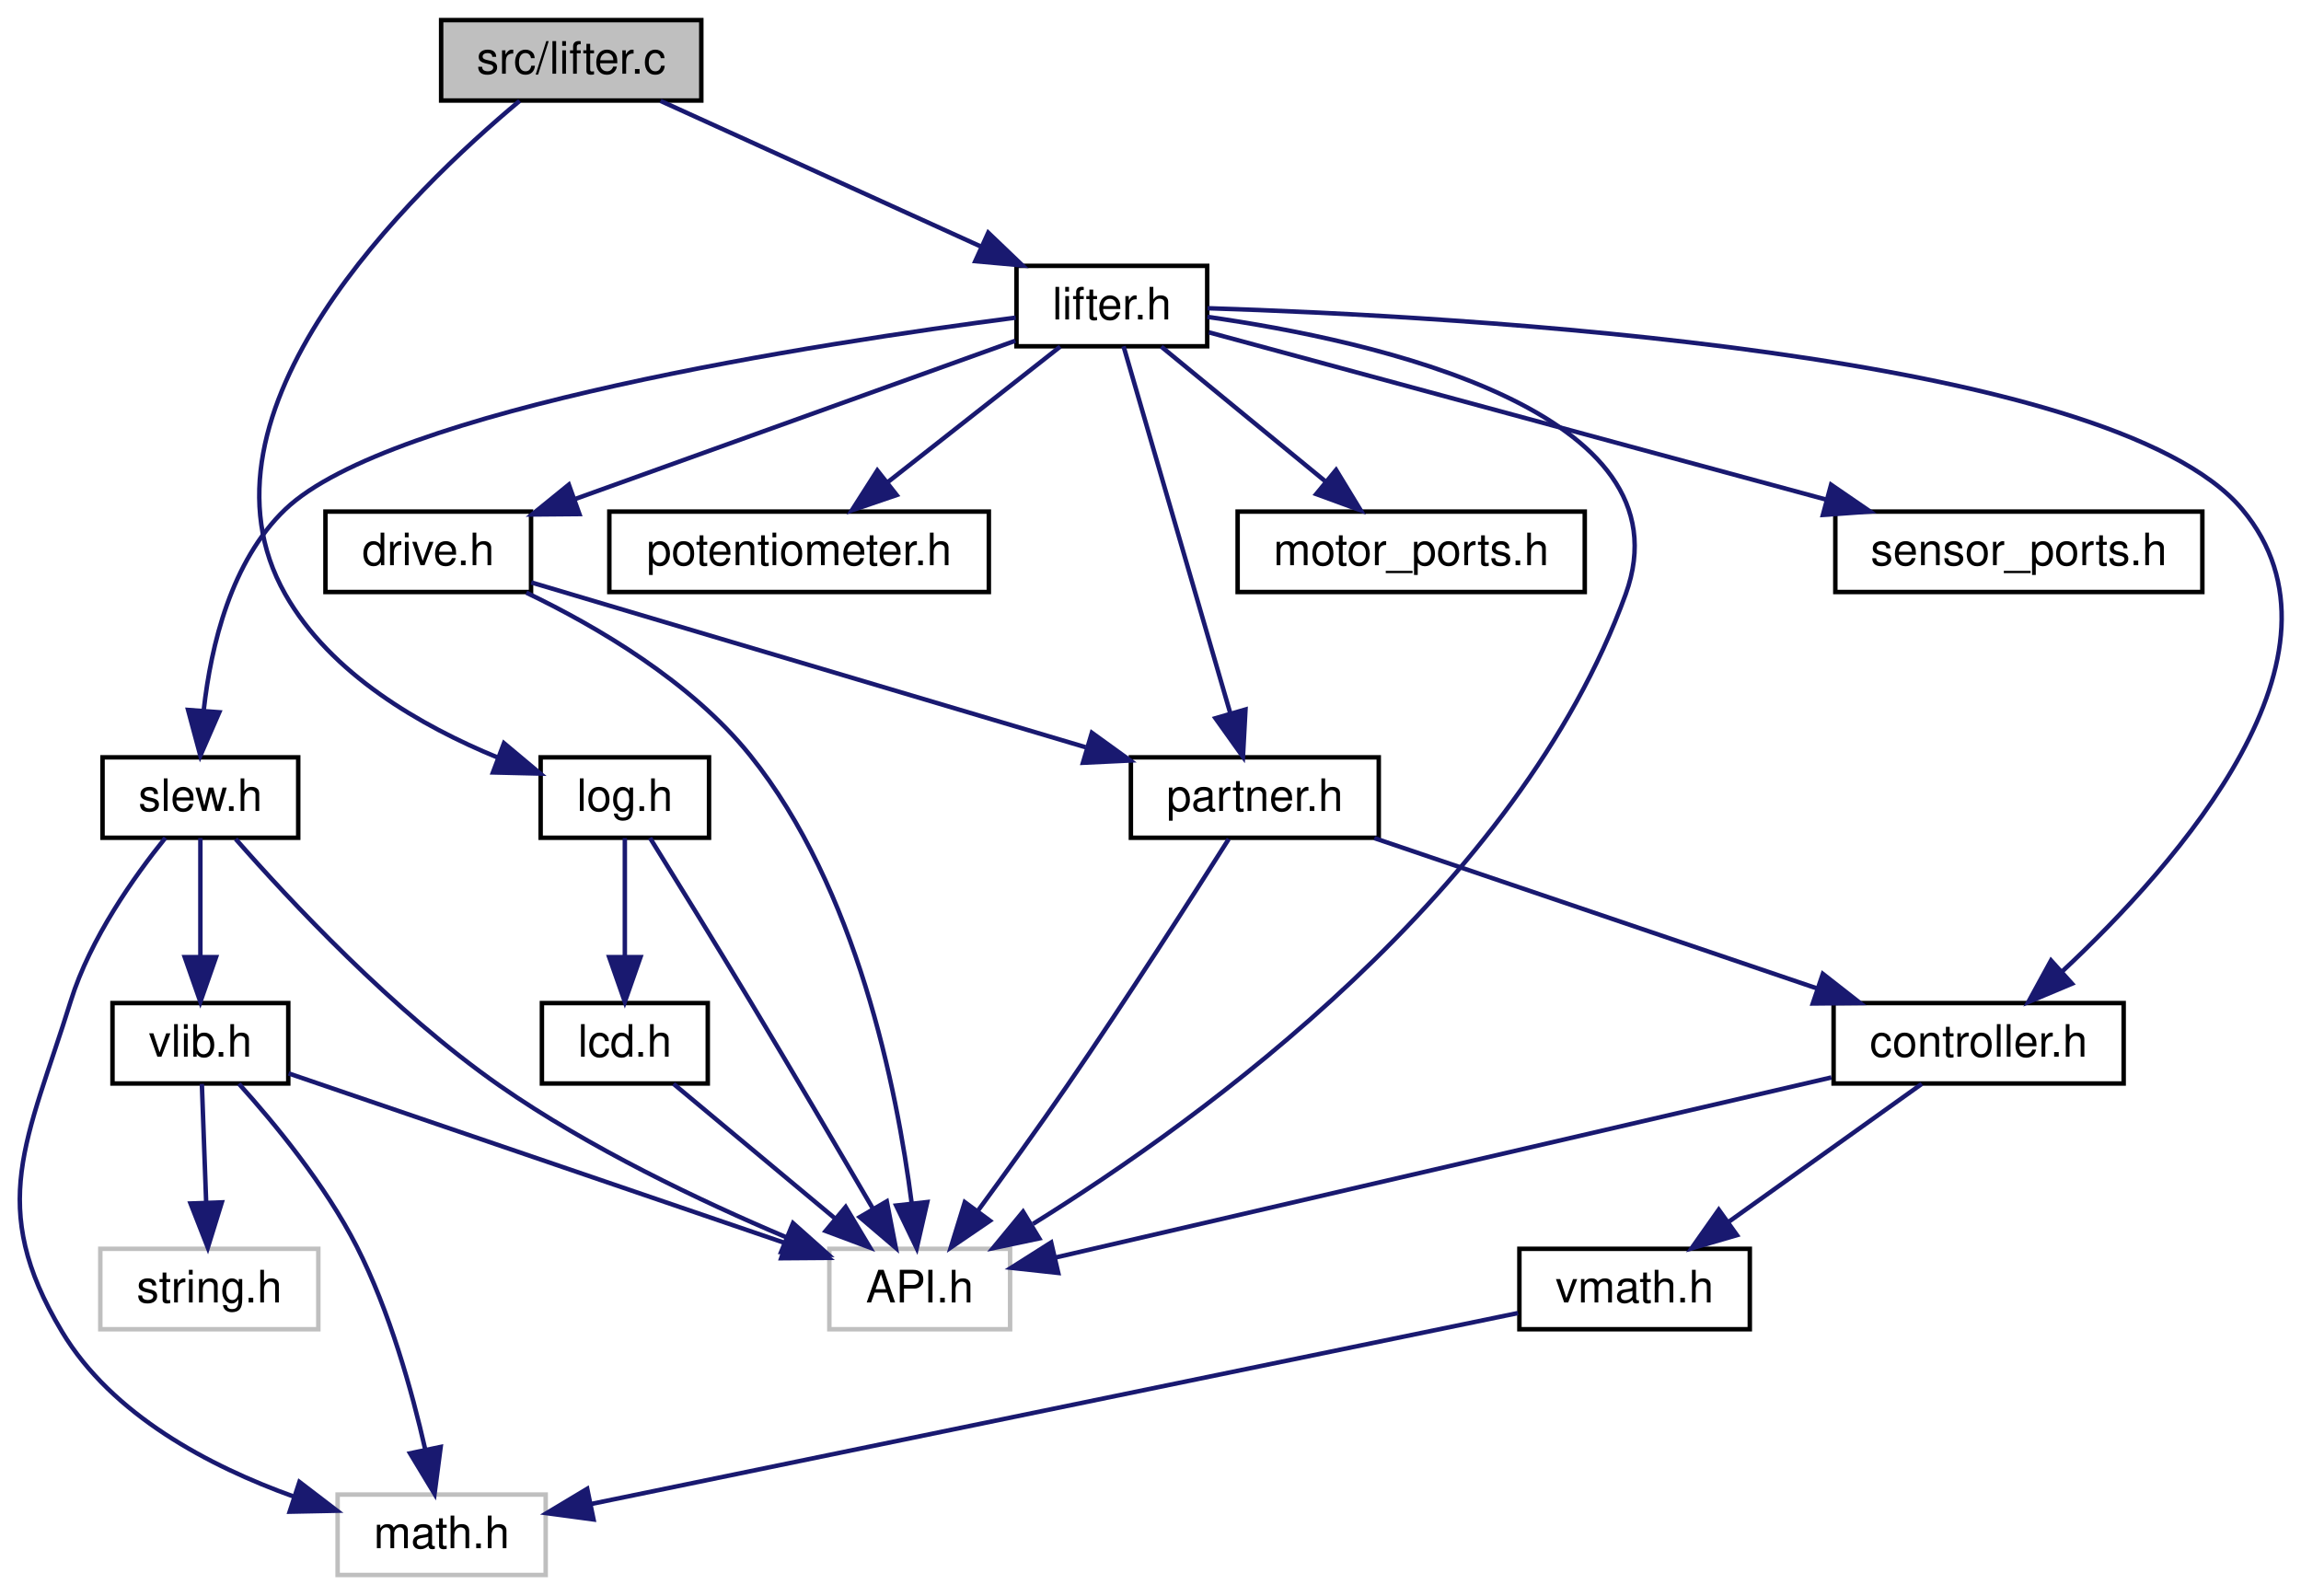
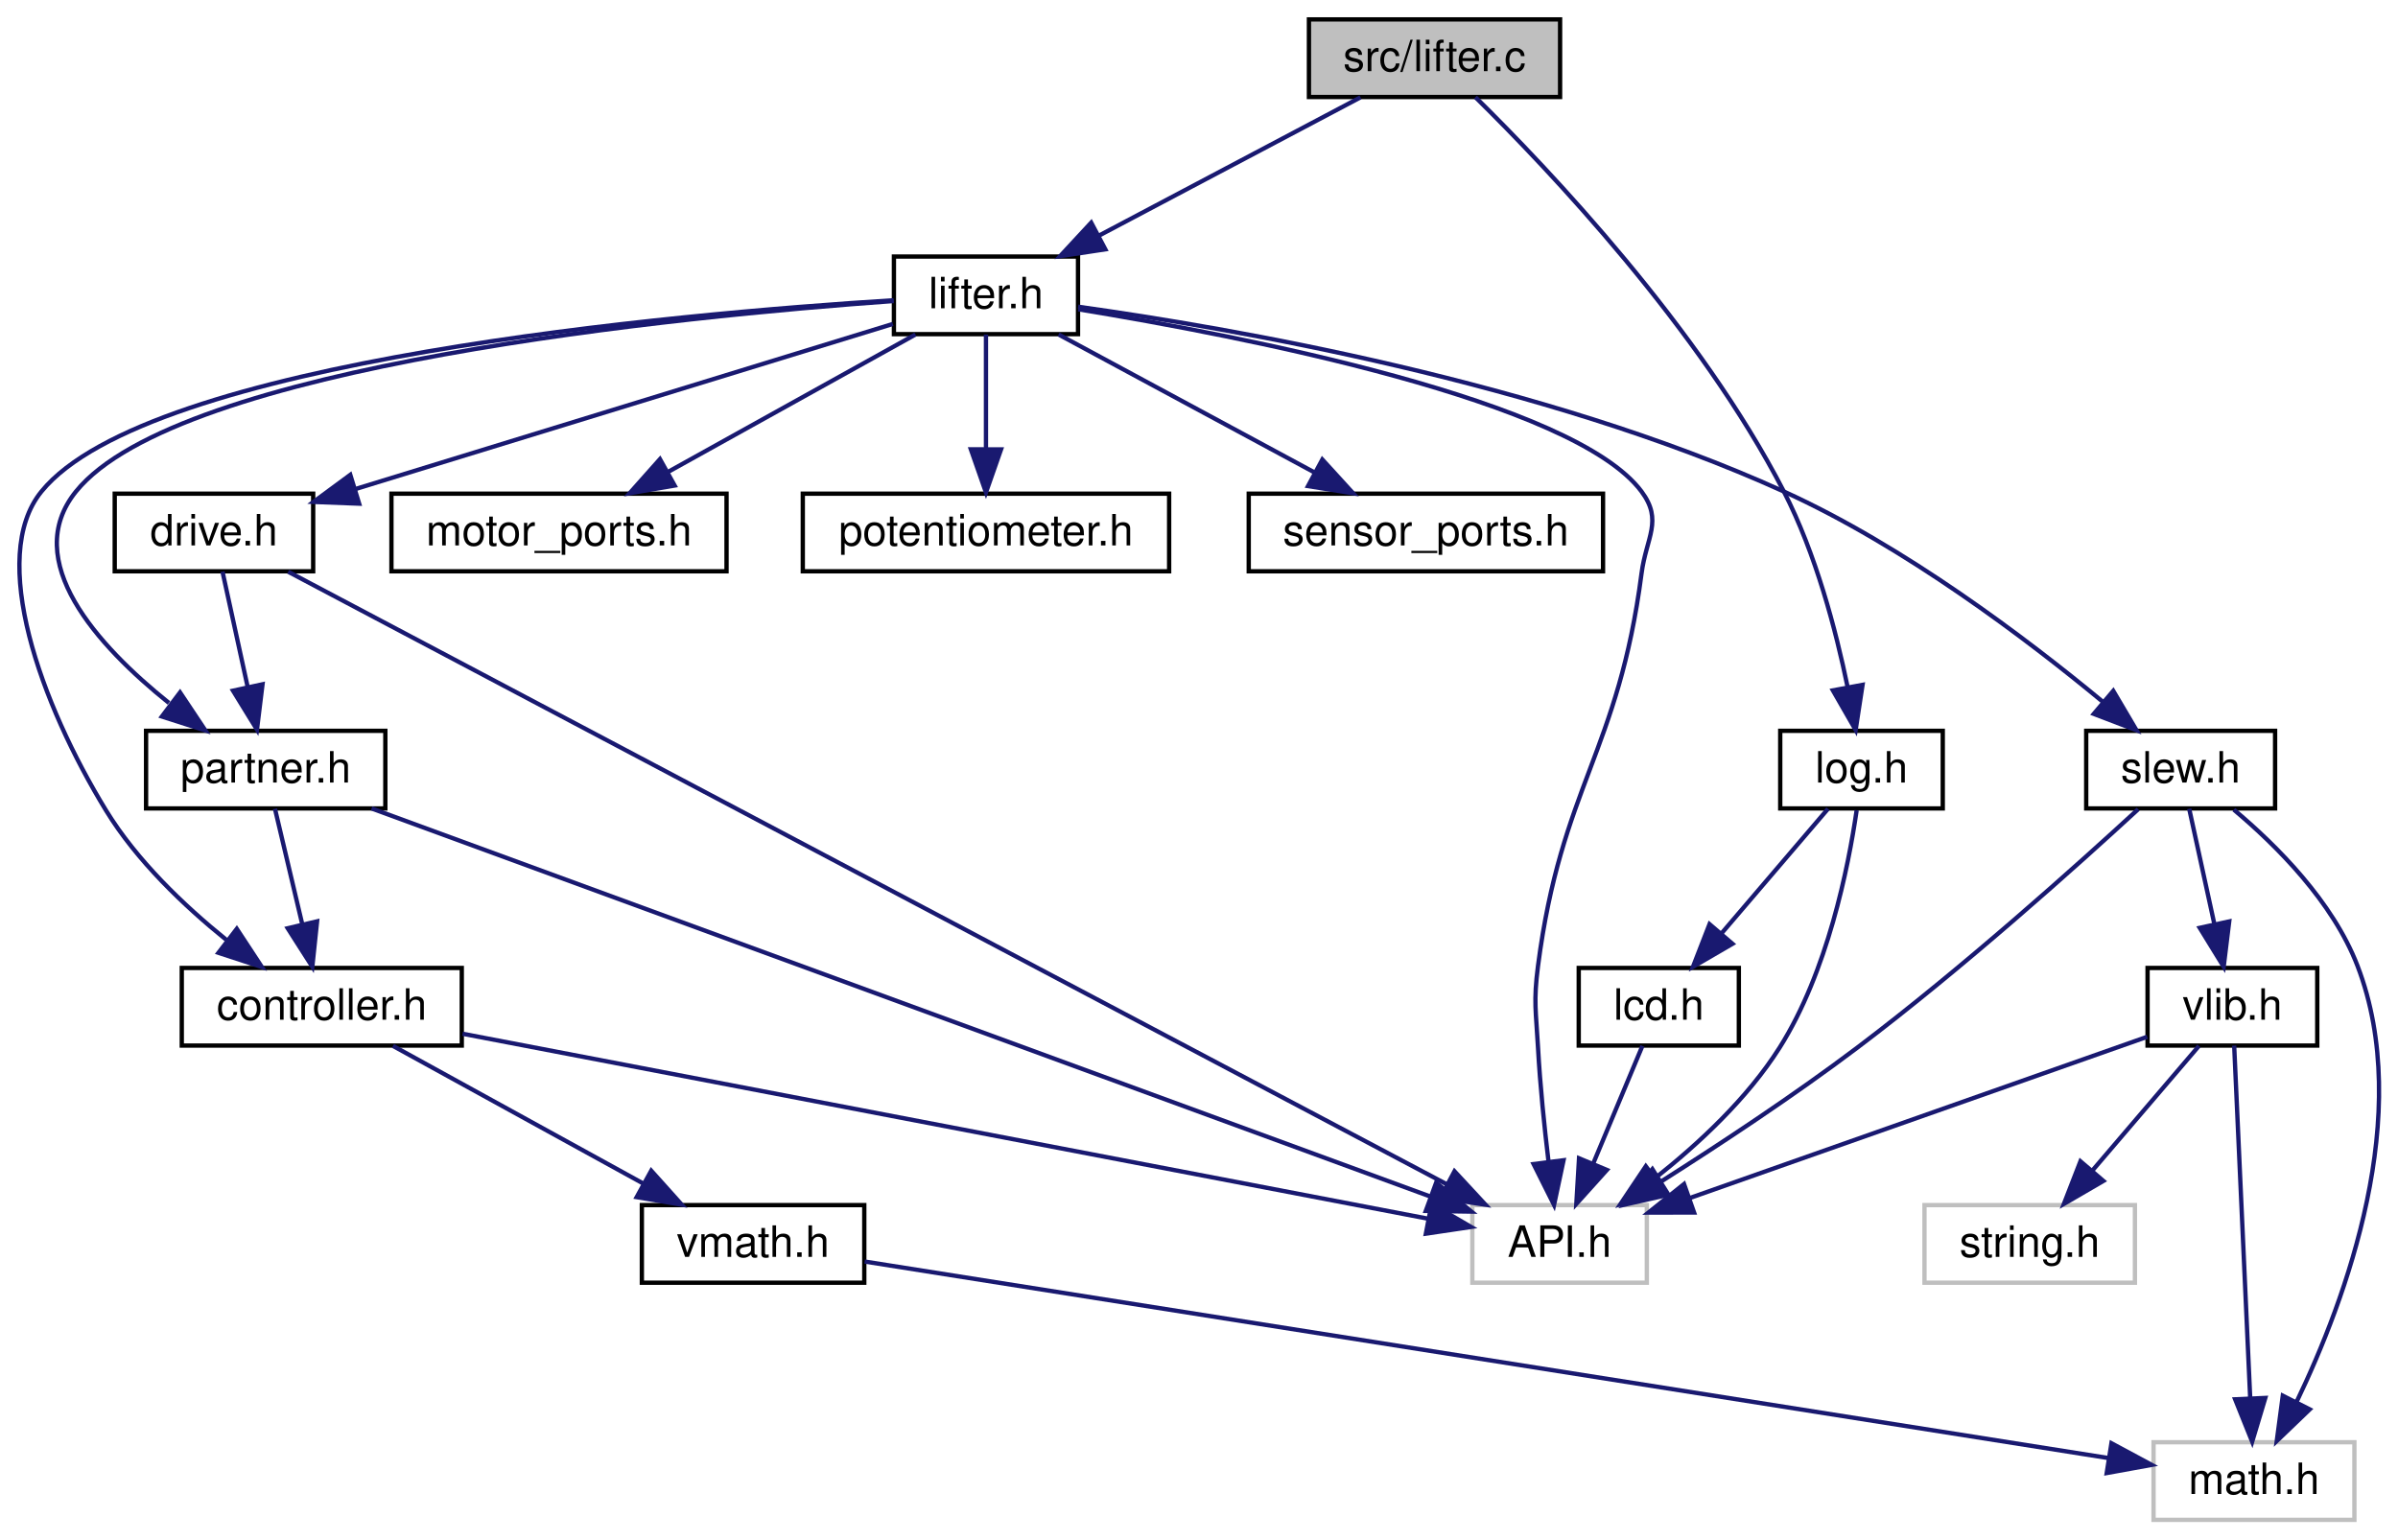
- <svg xmlns="http://www.w3.org/2000/svg" xmlns:xlink="http://www.w3.org/1999/xlink" width="515pt" height="357pt" viewBox="0.00 0.00 514.71 357.00">
+ <svg xmlns="http://www.w3.org/2000/svg" xmlns:xlink="http://www.w3.org/1999/xlink" width="556pt" height="357pt" viewBox="0.00 0.00 555.56 357.00">
  <g id="graph0" class="graph" transform="scale(1 1) rotate(0) translate(4 353)">
    <g id="node1" class="node">
-       <polygon fill="#bfbfbf" stroke="#000000" points="94.588,-330.5 94.588,-348.5 152.819,-348.5 152.819,-330.5 94.588,-330.5" />
-       <text text-anchor="middle" x="123.703" y="-336.5" font-family="Helvetica,sans-Serif" font-size="10.00" fill="#000000">src/lifter.c</text>
+       <polygon fill="#bfbfbf" stroke="#000000" points="299.27,-330.5 299.27,-348.5 357.502,-348.5 357.502,-330.5 299.27,-330.5" />
+       <text text-anchor="middle" x="328.386" y="-336.5" font-family="Helvetica,sans-Serif" font-size="10.00" fill="#000000">src/lifter.c</text>
    </g>
    <g id="node2" class="node">
      <g id="a_node2">
        <a xlink:href="lifter_8h.html" target="_top" xlink:title="Declarations and macros for controlling and manipulating the lifter. ">
-           <polygon fill="none" stroke="#000000" points="223.361,-275.5 223.361,-293.5 266.046,-293.5 266.046,-275.5 223.361,-275.5" />
-           <text text-anchor="middle" x="244.703" y="-281.5" font-family="Helvetica,sans-Serif" font-size="10.00" fill="#000000">lifter.h</text>
+           <polygon fill="none" stroke="#000000" points="203.044,-275.5 203.044,-293.5 245.728,-293.5 245.728,-275.5 203.044,-275.5" />
+           <text text-anchor="middle" x="224.386" y="-281.5" font-family="Helvetica,sans-Serif" font-size="10.00" fill="#000000">lifter.h</text>
        </a>
      </g>
    </g>
    <g id="edge1" class="edge">
-       <path fill="none" stroke="#191970" d="M143.684,-330.418C163.213,-321.541 193.168,-307.925 215.393,-297.823" />
-       <polygon fill="#191970" stroke="#191970" points="217.038,-300.92 224.693,-293.596 214.141,-294.547 217.038,-300.92" />
+       <path fill="none" stroke="#191970" d="M311.213,-330.418C294.728,-321.7 269.602,-308.412 250.613,-298.37" />
+       <polygon fill="#191970" stroke="#191970" points="252.061,-295.177 241.585,-293.596 248.789,-301.365 252.061,-295.177" />
    </g>
    <g id="node15" class="node">
      <g id="a_node15">
        <a xlink:href="log_8h.html" target="_top" xlink:title="Contains logging functions. ">
-           <polygon fill="none" stroke="#000000" points="116.861,-165.5 116.861,-183.5 154.546,-183.5 154.546,-165.5 116.861,-165.5" />
-           <text text-anchor="middle" x="135.703" y="-171.5" font-family="Helvetica,sans-Serif" font-size="10.00" fill="#000000">log.h</text>
+           <polygon fill="none" stroke="#000000" points="408.544,-165.5 408.544,-183.5 446.228,-183.5 446.228,-165.5 408.544,-165.5" />
+           <text text-anchor="middle" x="427.386" y="-171.5" font-family="Helvetica,sans-Serif" font-size="10.00" fill="#000000">log.h</text>
        </a>
      </g>
    </g>
    <g id="edge23" class="edge">
-       <path fill="none" stroke="#191970" d="M112.163,-330.425C88.092,-310.353 36.609,-260.744 59.703,-220 69.846,-202.106 90.136,-190.49 107.201,-183.476" />
-       <polygon fill="#191970" stroke="#191970" points="108.653,-186.669 116.775,-179.866 106.183,-180.12 108.653,-186.669" />
+       <path fill="none" stroke="#191970" d="M337.877,-330.454C354.722,-313.881 389.904,-276.859 409.386,-239 416.784,-224.625 421.456,-206.834 424.181,-193.581" />
+       <polygon fill="#191970" stroke="#191970" points="427.632,-194.163 426.029,-183.69 420.752,-192.877 427.632,-194.163" />
    </g>
    <g id="node3" class="node">
-       <polygon fill="none" stroke="#bfbfbf" points="181.474,-55.5 181.474,-73.5 221.932,-73.5 221.932,-55.5 181.474,-55.5" />
-       <text text-anchor="middle" x="201.703" y="-61.5" font-family="Helvetica,sans-Serif" font-size="10.00" fill="#000000">API.h</text>
+       <g id="a_node3">
+         <a xlink:href="controller_8h.html" target="_top" xlink:title="controller definitions, macros and functions to assist with usig the vex controllers. ">
+           <polygon fill="none" stroke="#000000" points="37.926,-110.5 37.926,-128.5 102.847,-128.5 102.847,-110.5 37.926,-110.5" />
+           <text text-anchor="middle" x="70.386" y="-116.5" font-family="Helvetica,sans-Serif" font-size="10.00" fill="#000000">controller.h</text>
+         </a>
+       </g>
    </g>
    <g id="edge2" class="edge">
-       <path fill="none" stroke="#191970" d="M266.066,-282.085C303.265,-276.774 374.624,-261.097 359.703,-220 335.669,-153.8 265.263,-102.787 227.061,-79.075" />
-       <polygon fill="#191970" stroke="#191970" points="228.457,-75.829 218.09,-73.642 224.83,-81.816 228.457,-75.829" />
+       <path fill="none" stroke="#191970" d="M202.941,-283.365C152.787,-280.217 30.2,-269.499 5.386,-239 -7.055,-223.709 5.28,-189.674 20.386,-165 27.496,-153.387 38.431,-142.955 48.263,-135.019" />
+       <polygon fill="#191970" stroke="#191970" points="50.681,-137.576 56.496,-128.72 46.427,-132.017 50.681,-137.576" />
+     </g>
+     <g id="node6" class="node">
+       <polygon fill="none" stroke="#bfbfbf" points="337.157,-55.5 337.157,-73.5 377.615,-73.5 377.615,-55.5 337.157,-55.5" />
+       <text text-anchor="middle" x="357.386" y="-61.5" font-family="Helvetica,sans-Serif" font-size="10.00" fill="#000000">API.h</text>
+     </g>
+     <g id="edge22" class="edge">
+       <path fill="none" stroke="#191970" d="M245.769,-281.271C283.797,-275.043 360.677,-260.101 376.386,-239 381.429,-232.227 377.472,-228.374 376.386,-220 371.008,-178.52 357.764,-170.48 352.386,-129 351.3,-120.626 351.924,-118.432 352.386,-110 352.864,-101.272 353.855,-91.643 354.829,-83.5" />
+       <polygon fill="#191970" stroke="#191970" points="358.306,-83.903 356.098,-73.54 351.362,-83.018 358.306,-83.903" />
+     </g>
+     <g id="node7" class="node">
+       <g id="a_node7">
+         <a xlink:href="drive_8h.html" target="_top" xlink:title="Drive base definitions and enumerations. ">
+           <polygon fill="none" stroke="#000000" points="22.379,-220.5 22.379,-238.5 68.394,-238.5 68.394,-220.5 22.379,-220.5" />
+           <text text-anchor="middle" x="45.386" y="-226.5" font-family="Helvetica,sans-Serif" font-size="10.00" fill="#000000">drive.h</text>
+         </a>
+       </g>
+     </g>
+     <g id="edge6" class="edge">
+       <path fill="none" stroke="#191970" d="M202.795,-277.866C171.772,-268.334 114.341,-250.687 78.092,-239.549" />
+       <polygon fill="#191970" stroke="#191970" points="79.056,-236.184 68.469,-236.592 77,-242.875 79.056,-236.184" />
+     </g>
+     <g id="node8" class="node">
+       <g id="a_node8">
+         <a xlink:href="partner_8h.html" target="_top" xlink:title="partner.h">
+           <polygon fill="none" stroke="#000000" points="29.647,-165.5 29.647,-183.5 85.125,-183.5 85.125,-165.5 29.647,-165.5" />
+           <text text-anchor="middle" x="57.386" y="-171.5" font-family="Helvetica,sans-Serif" font-size="10.00" fill="#000000">partner.h</text>
+         </a>
+       </g>
+     </g>
+     <g id="edge12" class="edge">
+       <path fill="none" stroke="#191970" d="M202.994,-283.186C154.208,-279.697 37.103,-268.376 13.386,-239 .479,-223.013 18.282,-203.345 34.954,-189.96" />
+       <polygon fill="#191970" stroke="#191970" points="37.526,-192.404 43.4,-183.586 33.309,-186.816 37.526,-192.404" />
+     </g>
+     <g id="node9" class="node">
+       <g id="a_node9">
+         <a xlink:href="motor__ports_8h.html" target="_top" xlink:title="The motor port definitionsMacros for the different motors ports. ">
+           <polygon fill="none" stroke="#000000" points="86.539,-220.5 86.539,-238.5 164.233,-238.5 164.233,-220.5 86.539,-220.5" />
+           <text text-anchor="middle" x="125.386" y="-226.5" font-family="Helvetica,sans-Serif" font-size="10.00" fill="#000000">motor_ports.h</text>
+         </a>
+       </g>
+     </g>
+     <g id="edge11" class="edge">
+       <path fill="none" stroke="#191970" d="M208.038,-275.418C192.418,-266.74 168.646,-253.533 150.6,-243.508" />
+       <polygon fill="#191970" stroke="#191970" points="152.2,-240.393 141.758,-238.596 148.8,-246.512 152.2,-240.393" />
+     </g>
+     <g id="node10" class="node">
+       <g id="a_node10">
+         <a xlink:href="potentiometer_8h.html" target="_top" xlink:title="potentiometer.h">
+           <polygon fill="none" stroke="#000000" points="181.916,-220.5 181.916,-238.5 266.856,-238.5 266.856,-220.5 181.916,-220.5" />
+           <text text-anchor="middle" x="224.386" y="-226.5" font-family="Helvetica,sans-Serif" font-size="10.00" fill="#000000">potentiometer.h</text>
+         </a>
+       </g>
+     </g>
+     <g id="edge13" class="edge">
+       <path fill="none" stroke="#191970" d="M224.386,-275.418C224.386,-268.216 224.386,-257.896 224.386,-248.863" />
+       <polygon fill="#191970" stroke="#191970" points="227.886,-248.779 224.386,-238.78 220.886,-248.78 227.886,-248.779" />
+     </g>
+     <g id="node11" class="node">
+       <g id="a_node11">
+         <a xlink:href="sensor__ports_8h.html" target="_top" xlink:title="sensor_ports.h">
+           <polygon fill="none" stroke="#000000" points="285.312,-220.5 285.312,-238.5 367.46,-238.5 367.46,-220.5 285.312,-220.5" />
+           <text text-anchor="middle" x="326.386" y="-226.5" font-family="Helvetica,sans-Serif" font-size="10.00" fill="#000000">sensor_ports.h</text>
+         </a>
+       </g>
+     </g>
+     <g id="edge14" class="edge">
+       <path fill="none" stroke="#191970" d="M241.229,-275.418C257.397,-266.7 282.04,-253.412 300.664,-243.37" />
+       <polygon fill="#191970" stroke="#191970" points="302.377,-246.423 309.518,-238.596 299.055,-240.261 302.377,-246.423" />
+     </g>
+     <g id="node12" class="node">
+       <g id="a_node12">
+         <a xlink:href="slew_8h.html" target="_top" xlink:title="Contains the slew rate controller wrapper for the motors. ">
+           <polygon fill="none" stroke="#000000" points="479.487,-165.5 479.487,-183.5 523.285,-183.5 523.285,-165.5 479.487,-165.5" />
+           <text text-anchor="middle" x="501.386" y="-171.5" font-family="Helvetica,sans-Serif" font-size="10.00" fill="#000000">slew.h</text>
+         </a>
+       </g>
+     </g>
+     <g id="edge15" class="edge">
+       <path fill="none" stroke="#191970" d="M245.754,-281.861C281.093,-276.931 353.372,-264.439 409.386,-239 437.318,-226.315 465.651,-204.874 483.352,-190.222" />
+       <polygon fill="#191970" stroke="#191970" points="485.759,-192.77 491.139,-183.642 481.241,-187.423 485.759,-192.77" />
    </g>
    <g id="node4" class="node">
      <g id="a_node4">
-         <a xlink:href="motor__ports_8h.html" target="_top" xlink:title="The motor port definitionsMacros for the different motors ports. ">
-           <polygon fill="none" stroke="#000000" points="272.856,-220.5 272.856,-238.5 350.55,-238.5 350.55,-220.5 272.856,-220.5" />
-           <text text-anchor="middle" x="311.703" y="-226.5" font-family="Helvetica,sans-Serif" font-size="10.00" fill="#000000">motor_ports.h</text>
+         <a xlink:href="vmath_8h.html" target="_top" xlink:title="Vex Specific Math Functions, includes: Cartesian to polar cordinates. ">
+           <polygon fill="none" stroke="#000000" points="144.601,-55.5 144.601,-73.5 196.172,-73.5 196.172,-55.5 144.601,-55.5" />
+           <text text-anchor="middle" x="170.386" y="-61.5" font-family="Helvetica,sans-Serif" font-size="10.00" fill="#000000">vmath.h</text>
        </a>
      </g>
    </g>
    <g id="edge3" class="edge">
-       <path fill="none" stroke="#191970" d="M255.767,-275.418C265.697,-267.267 280.493,-255.12 292.375,-245.367" />
-       <polygon fill="#191970" stroke="#191970" points="294.891,-247.83 300.399,-238.78 290.449,-242.419 294.891,-247.83" />
+       <path fill="none" stroke="#191970" d="M86.899,-110.418C102.677,-101.74 126.689,-88.533 144.918,-78.508" />
+       <polygon fill="#191970" stroke="#191970" points="146.773,-81.482 153.849,-73.596 143.4,-75.348 146.773,-81.482" />
+     </g>
+     <g id="edge5" class="edge">
+       <path fill="none" stroke="#191970" d="M103.029,-113.244C158.95,-102.528 272.299,-80.806 326.786,-70.364" />
+       <polygon fill="#191970" stroke="#191970" points="327.701,-73.752 336.864,-68.433 326.384,-66.878 327.701,-73.752" />
    </g>
    <g id="node5" class="node">
-       <g id="a_node5">
-         <a xlink:href="sensor__ports_8h.html" target="_top" xlink:title="sensor_ports.h">
-           <polygon fill="none" stroke="#000000" points="406.63,-220.5 406.63,-238.5 488.777,-238.5 488.777,-220.5 406.63,-220.5" />
-           <text text-anchor="middle" x="447.703" y="-226.5" font-family="Helvetica,sans-Serif" font-size="10.00" fill="#000000">sensor_ports.h</text>
-         </a>
-       </g>
+       <polygon fill="none" stroke="#bfbfbf" points="495.101,-.5 495.101,-18.5 541.672,-18.5 541.672,-.5 495.101,-.5" />
+       <text text-anchor="middle" x="518.386" y="-6.5" font-family="Helvetica,sans-Serif" font-size="10.00" fill="#000000">math.h</text>
    </g>
    <g id="edge4" class="edge">
-       <path fill="none" stroke="#191970" d="M266.428,-278.614C299.286,-269.712 362.274,-252.646 404.649,-241.165" />
-       <polygon fill="#191970" stroke="#191970" points="405.68,-244.512 414.416,-238.519 403.849,-237.756 405.68,-244.512" />
-     </g>
-     <g id="node6" class="node">
-       <g id="a_node6">
-         <a xlink:href="slew_8h.html" target="_top" xlink:title="Contains the slew rate controller wrapper for the motors. ">
-           <polygon fill="none" stroke="#000000" points="18.804,-165.5 18.804,-183.5 62.602,-183.5 62.602,-165.5 18.804,-165.5" />
-           <text text-anchor="middle" x="40.703" y="-171.5" font-family="Helvetica,sans-Serif" font-size="10.00" fill="#000000">slew.h</text>
-         </a>
-       </g>
-     </g>
-     <g id="edge5" class="edge">
-       <path fill="none" stroke="#191970" d="M223.175,-281.907C179.621,-276.244 83.196,-261.452 59.703,-239 47.584,-227.417 43.082,-208.532 41.466,-194.183" />
-       <polygon fill="#191970" stroke="#191970" points="44.931,-193.585 40.698,-183.873 37.951,-194.105 44.931,-193.585" />
-     </g>
-     <g id="node10" class="node">
-       <g id="a_node10">
-         <a xlink:href="controller_8h.html" target="_top" xlink:title="controller definitions, macros and functions to assist with usig the vex controllers. ">
-           <polygon fill="none" stroke="#000000" points="406.243,-110.5 406.243,-128.5 471.164,-128.5 471.164,-110.5 406.243,-110.5" />
-           <text text-anchor="middle" x="438.703" y="-116.5" font-family="Helvetica,sans-Serif" font-size="10.00" fill="#000000">controller.h</text>
-         </a>
-       </g>
-     </g>
-     <g id="edge12" class="edge">
-       <path fill="none" stroke="#191970" d="M266.107,-284.019C321.653,-282.276 468.145,-274.349 497.703,-239 524.739,-206.668 483.429,-159.845 457.347,-135.522" />
-       <polygon fill="#191970" stroke="#191970" points="459.601,-132.842 449.834,-128.737 454.91,-138.037 459.601,-132.842" />
-     </g>
-     <g id="node12" class="node">
-       <g id="a_node12">
-         <a xlink:href="potentiometer_8h.html" target="_top" xlink:title="potentiometer.h">
-           <polygon fill="none" stroke="#000000" points="132.233,-220.5 132.233,-238.5 217.173,-238.5 217.173,-220.5 132.233,-220.5" />
-           <text text-anchor="middle" x="174.703" y="-226.5" font-family="Helvetica,sans-Serif" font-size="10.00" fill="#000000">potentiometer.h</text>
-         </a>
-       </g>
+       <path fill="none" stroke="#191970" d="M196.258,-60.411C258.287,-50.608 415.451,-25.768 484.719,-14.821" />
+       <polygon fill="#191970" stroke="#191970" points="485.336,-18.267 494.667,-13.249 484.243,-11.353 485.336,-18.267" />
+     </g>
+     <g id="edge10" class="edge">
+       <path fill="none" stroke="#191970" d="M62.605,-220.394C114.384,-193.011 268.917,-111.286 331.069,-78.418" />
+       <polygon fill="#191970" stroke="#191970" points="333.017,-81.347 340.221,-73.578 329.744,-75.159 333.017,-81.347" />
+     </g>
+     <g id="edge7" class="edge">
+       <path fill="none" stroke="#191970" d="M47.368,-220.418C48.956,-213.137 51.24,-202.669 53.226,-193.566" />
+       <polygon fill="#191970" stroke="#191970" points="56.649,-194.296 55.361,-183.78 49.81,-192.804 56.649,-194.296" />
+     </g>
+     <g id="edge9" class="edge">
+       <path fill="none" stroke="#191970" d="M59.533,-165.418C61.254,-158.137 63.728,-147.669 65.88,-138.566" />
+       <polygon fill="#191970" stroke="#191970" points="69.299,-139.316 68.193,-128.78 62.486,-137.706 69.299,-139.316" />
+     </g>
+     <g id="edge8" class="edge">
+       <path fill="none" stroke="#191970" d="M81.936,-165.498C136.571,-145.466 268.044,-97.259 327.406,-75.493" />
+       <polygon fill="#191970" stroke="#191970" points="328.772,-78.72 336.956,-71.991 326.362,-72.148 328.772,-78.72" />
+     </g>
+     <g id="edge17" class="edge">
+       <path fill="none" stroke="#191970" d="M513.712,-165.216C523.574,-156.952 536.667,-143.889 542.386,-129 555.597,-94.604 539.733,-51.713 528.235,-27.797" />
+       <polygon fill="#191970" stroke="#191970" points="531.313,-26.127 523.671,-18.788 525.068,-29.291 531.313,-26.127" />
    </g>
    <g id="edge16" class="edge">
-       <path fill="none" stroke="#191970" d="M233.144,-275.418C222.669,-267.188 207.01,-254.884 194.537,-245.084" />
-       <polygon fill="#191970" stroke="#191970" points="196.539,-242.206 186.513,-238.78 192.214,-247.71 196.539,-242.206" />
+       <path fill="none" stroke="#191970" d="M491.536,-165.315C477.513,-152.406 450.784,-128.418 426.386,-110 411.777,-98.972 394.595,-87.637 381.031,-79.039" />
+       <polygon fill="#191970" stroke="#191970" points="382.627,-75.908 372.295,-73.561 378.908,-81.839 382.627,-75.908" />
    </g>
    <g id="node13" class="node">
      <g id="a_node13">
-         <a xlink:href="partner_8h.html" target="_top" xlink:title="partner.h">
-           <polygon fill="none" stroke="#000000" points="248.964,-165.5 248.964,-183.5 304.442,-183.5 304.442,-165.5 248.964,-165.5" />
-           <text text-anchor="middle" x="276.703" y="-171.5" font-family="Helvetica,sans-Serif" font-size="10.00" fill="#000000">partner.h</text>
-         </a>
-       </g>
-     </g>
-     <g id="edge17" class="edge">
-       <path fill="none" stroke="#191970" d="M247.322,-275.498C252.526,-257.611 264.264,-217.259 271.226,-193.327" />
-       <polygon fill="#191970" stroke="#191970" points="274.616,-194.206 274.048,-183.626 267.894,-192.25 274.616,-194.206" />
+         <a xlink:href="vlib_8h.html" target="_top" xlink:title="Contains misc helpful functions. ">
+           <polygon fill="none" stroke="#000000" points="493.714,-110.5 493.714,-128.5 533.058,-128.5 533.058,-110.5 493.714,-110.5" />
+           <text text-anchor="middle" x="513.386" y="-116.5" font-family="Helvetica,sans-Serif" font-size="10.00" fill="#000000">vlib.h</text>
+         </a>
+       </g>
+     </g>
+     <g id="edge18" class="edge">
+       <path fill="none" stroke="#191970" d="M503.368,-165.418C504.956,-158.137 507.24,-147.669 509.226,-138.566" />
+       <polygon fill="#191970" stroke="#191970" points="512.649,-139.296 511.361,-128.78 505.81,-137.804 512.649,-139.296" />
+     </g>
+     <g id="edge20" class="edge">
+       <path fill="none" stroke="#191970" d="M513.795,-110.498C514.605,-92.691 516.426,-52.623 517.516,-28.651" />
+       <polygon fill="#191970" stroke="#191970" points="521.014,-28.775 517.971,-18.626 514.021,-28.457 521.014,-28.775" />
+     </g>
+     <g id="edge19" class="edge">
+       <path fill="none" stroke="#191970" d="M493.629,-112.534C466.848,-103.092 418.784,-86.147 387.495,-75.115" />
+       <polygon fill="#191970" stroke="#191970" points="388.568,-71.783 377.974,-71.758 386.241,-78.384 388.568,-71.783" />
    </g>
    <g id="node14" class="node">
-       <g id="a_node14">
-         <a xlink:href="drive_8h.html" target="_top" xlink:title="Drive base definitions and enumerations. ">
-           <polygon fill="none" stroke="#000000" points="68.696,-220.5 68.696,-238.5 114.711,-238.5 114.711,-220.5 68.696,-220.5" />
-           <text text-anchor="middle" x="91.703" y="-226.5" font-family="Helvetica,sans-Serif" font-size="10.00" fill="#000000">drive.h</text>
-         </a>
-       </g>
-     </g>
-     <g id="edge20" class="edge">
-       <path fill="none" stroke="#191970" d="M223.107,-276.736C197.427,-267.505 154.3,-252.002 124.495,-241.288" />
-       <polygon fill="#191970" stroke="#191970" points="125.537,-237.943 114.943,-237.854 123.169,-244.531 125.537,-237.943" />
-     </g>
-     <g id="edge6" class="edge">
-       <path fill="none" stroke="#191970" d="M48.608,-165.214C60.422,-151.753 83.859,-126.616 107.703,-110 127.718,-96.053 152.659,-84.198 171.821,-76.089" />
-       <polygon fill="#191970" stroke="#191970" points="173.346,-79.246 181.257,-72.198 170.678,-72.774 173.346,-79.246" />
-     </g>
-     <g id="node7" class="node">
-       <polygon fill="none" stroke="#bfbfbf" points="71.418,-.5 71.418,-18.5 117.989,-18.5 117.989,-.5 71.418,-.5" />
-       <text text-anchor="middle" x="94.703" y="-6.5" font-family="Helvetica,sans-Serif" font-size="10.00" fill="#000000">math.h</text>
-     </g>
-     <g id="edge7" class="edge">
-       <path fill="none" stroke="#191970" d="M32.874,-165.483C25.867,-156.796 16.048,-142.952 11.703,-129 1.921,-97.587 -7.202,-83.225 9.703,-55 20.931,-36.255 42.809,-24.796 61.557,-18.067" />
-       <polygon fill="#191970" stroke="#191970" points="62.868,-21.32 71.282,-14.882 60.69,-14.668 62.868,-21.32" />
-     </g>
-     <g id="node8" class="node">
-       <g id="a_node8">
-         <a xlink:href="vlib_8h.html" target="_top" xlink:title="Contains misc helpful functions. ">
-           <polygon fill="none" stroke="#000000" points="21.031,-110.5 21.031,-128.5 60.376,-128.5 60.376,-110.5 21.031,-110.5" />
-           <text text-anchor="middle" x="40.703" y="-116.5" font-family="Helvetica,sans-Serif" font-size="10.00" fill="#000000">vlib.h</text>
-         </a>
-       </g>
-     </g>
-     <g id="edge8" class="edge">
-       <path fill="none" stroke="#191970" d="M40.703,-165.418C40.703,-158.216 40.703,-147.896 40.703,-138.863" />
-       <polygon fill="#191970" stroke="#191970" points="44.203,-138.779 40.703,-128.78 37.203,-138.78 44.203,-138.779" />
-     </g>
-     <g id="edge10" class="edge">
-       <path fill="none" stroke="#191970" d="M60.445,-112.756C88.176,-103.283 138.905,-85.953 171.426,-74.843" />
-       <polygon fill="#191970" stroke="#191970" points="172.96,-78.018 181.292,-71.473 170.698,-71.394 172.96,-78.018" />
-     </g>
-     <g id="edge9" class="edge">
-       <path fill="none" stroke="#191970" d="M49.323,-110.437C57.194,-101.719 68.647,-87.854 75.703,-74 83.071,-59.535 88.041,-41.752 91.044,-28.525" />
-       <polygon fill="#191970" stroke="#191970" points="94.486,-29.163 93.113,-18.658 87.635,-27.727 94.486,-29.163" />
-     </g>
-     <g id="node9" class="node">
-       <polygon fill="none" stroke="#bfbfbf" points="18.307,-55.5 18.307,-73.5 67.1,-73.5 67.1,-55.5 18.307,-55.5" />
-       <text text-anchor="middle" x="42.703" y="-61.5" font-family="Helvetica,sans-Serif" font-size="10.00" fill="#000000">string.h</text>
-     </g>
-     <g id="edge11" class="edge">
-       <path fill="none" stroke="#191970" d="M41.034,-110.418C41.295,-103.216 41.671,-92.896 41.999,-83.863" />
-       <polygon fill="#191970" stroke="#191970" points="45.5,-83.9 42.366,-73.779 38.505,-83.646 45.5,-83.9" />
-     </g>
-     <g id="edge15" class="edge">
-       <path fill="none" stroke="#191970" d="M405.75,-111.853C359.709,-101.168 276.779,-81.923 232.133,-71.562" />
-       <polygon fill="#191970" stroke="#191970" points="232.705,-68.102 222.173,-69.25 231.123,-74.92 232.705,-68.102" />
-     </g>
-     <g id="node11" class="node">
-       <g id="a_node11">
-         <a xlink:href="vmath_8h.html" target="_top" xlink:title="Vex Specific Math Functions, includes: Cartesian to polar cordinates. ">
-           <polygon fill="none" stroke="#000000" points="335.918,-55.5 335.918,-73.5 387.489,-73.5 387.489,-55.5 335.918,-55.5" />
-           <text text-anchor="middle" x="361.703" y="-61.5" font-family="Helvetica,sans-Serif" font-size="10.00" fill="#000000">vmath.h</text>
-         </a>
-       </g>
-     </g>
-     <g id="edge13" class="edge">
-       <path fill="none" stroke="#191970" d="M425.988,-110.418C414.285,-102.058 396.699,-89.497 382.877,-79.624" />
-       <polygon fill="#191970" stroke="#191970" points="384.609,-76.56 374.437,-73.596 380.54,-82.256 384.609,-76.56" />
-     </g>
-     <g id="edge14" class="edge">
-       <path fill="none" stroke="#191970" d="M335.616,-59.126C286.901,-49.091 182.168,-27.517 128.267,-16.414" />
-       <polygon fill="#191970" stroke="#191970" points="128.697,-12.929 118.197,-14.339 127.285,-19.785 128.697,-12.929" />
-     </g>
-     <g id="edge19" class="edge">
-       <path fill="none" stroke="#191970" d="M270.866,-165.218C262.883,-152.599 248.028,-129.379 234.703,-110 228.288,-100.67 220.909,-90.451 214.758,-82.064" />
-       <polygon fill="#191970" stroke="#191970" points="217.423,-79.781 208.668,-73.813 211.79,-83.938 217.423,-79.781" />
-     </g>
-     <g id="edge18" class="edge">
-       <path fill="none" stroke="#191970" d="M303.454,-165.418C330.502,-156.235 372.487,-141.981 402.501,-131.791" />
-       <polygon fill="#191970" stroke="#191970" points="403.838,-135.033 412.182,-128.504 401.587,-128.405 403.838,-135.033" />
+       <polygon fill="none" stroke="#bfbfbf" points="441.99,-55.5 441.99,-73.5 490.783,-73.5 490.783,-55.5 441.99,-55.5" />
+       <text text-anchor="middle" x="466.386" y="-61.5" font-family="Helvetica,sans-Serif" font-size="10.00" fill="#000000">string.h</text>
    </g>
    <g id="edge21" class="edge">
-       <path fill="none" stroke="#191970" d="M113.652,-220.357C129.529,-212.736 150.44,-200.469 163.703,-184 187.623,-154.299 196.6,-109.293 199.885,-83.833" />
-       <polygon fill="#191970" stroke="#191970" points="203.392,-83.964 201.026,-73.636 196.435,-83.185 203.392,-83.964" />
-     </g>
-     <g id="edge22" class="edge">
-       <path fill="none" stroke="#191970" d="M114.76,-222.645C145.836,-213.406 201.556,-196.841 238.831,-185.759" />
-       <polygon fill="#191970" stroke="#191970" points="240.232,-188.994 248.82,-182.79 238.237,-182.285 240.232,-188.994" />
-     </g>
-     <g id="edge24" class="edge">
-       <path fill="none" stroke="#191970" d="M141.333,-165.467C147.024,-156.308 156.048,-141.713 163.703,-129 173.107,-113.385 183.612,-95.52 191.19,-82.557" />
-       <polygon fill="#191970" stroke="#191970" points="194.33,-84.12 196.347,-73.719 188.284,-80.592 194.33,-84.12" />
+       <path fill="none" stroke="#191970" d="M505.625,-110.418C498.93,-102.583 489.081,-91.058 480.925,-81.514" />
+       <polygon fill="#191970" stroke="#191970" points="483.473,-79.108 474.316,-73.779 478.152,-83.656 483.473,-79.108" />
+     </g>
+     <g id="edge26" class="edge">
+       <path fill="none" stroke="#191970" d="M426.265,-165.075C424.345,-151.882 419.501,-127.556 408.386,-110 400.948,-98.251 389.633,-87.725 379.549,-79.763" />
+       <polygon fill="#191970" stroke="#191970" points="381.579,-76.91 371.48,-73.708 377.377,-82.509 381.579,-76.91" />
    </g>
    <g id="node16" class="node">
      <g id="a_node16">
        <a xlink:href="lcd_8h.html" target="_top" xlink:title="LCD wrapper functions and macros. ">
-           <polygon fill="none" stroke="#000000" points="117.142,-110.5 117.142,-128.5 154.265,-128.5 154.265,-110.5 117.142,-110.5" />
-           <text text-anchor="middle" x="135.703" y="-116.5" font-family="Helvetica,sans-Serif" font-size="10.00" fill="#000000">lcd.h</text>
-         </a>
-       </g>
+           <polygon fill="none" stroke="#000000" points="361.825,-110.5 361.825,-128.5 398.948,-128.5 398.948,-110.5 361.825,-110.5" />
+           <text text-anchor="middle" x="380.386" y="-116.5" font-family="Helvetica,sans-Serif" font-size="10.00" fill="#000000">lcd.h</text>
+         </a>
+       </g>
+     </g>
+     <g id="edge24" class="edge">
+       <path fill="none" stroke="#191970" d="M419.625,-165.418C412.93,-157.583 403.081,-146.058 394.925,-136.514" />
+       <polygon fill="#191970" stroke="#191970" points="397.473,-134.108 388.316,-128.78 392.152,-138.656 397.473,-134.108" />
    </g>
    <g id="edge25" class="edge">
-       <path fill="none" stroke="#191970" d="M135.703,-165.418C135.703,-158.216 135.703,-147.896 135.703,-138.863" />
-       <polygon fill="#191970" stroke="#191970" points="139.203,-138.779 135.703,-128.78 132.203,-138.78 139.203,-138.779" />
-     </g>
-     <g id="edge26" class="edge">
-       <path fill="none" stroke="#191970" d="M146.602,-110.418C156.383,-102.267 170.959,-90.12 182.663,-80.367" />
-       <polygon fill="#191970" stroke="#191970" points="185.126,-82.87 190.568,-73.779 180.645,-77.493 185.126,-82.87" />
+       <path fill="none" stroke="#191970" d="M376.588,-110.418C373.51,-103.058 369.071,-92.441 365.235,-83.269" />
+       <polygon fill="#191970" stroke="#191970" points="368.354,-81.655 361.267,-73.779 361.896,-84.356 368.354,-81.655" />
    </g>
  </g>
</svg>
